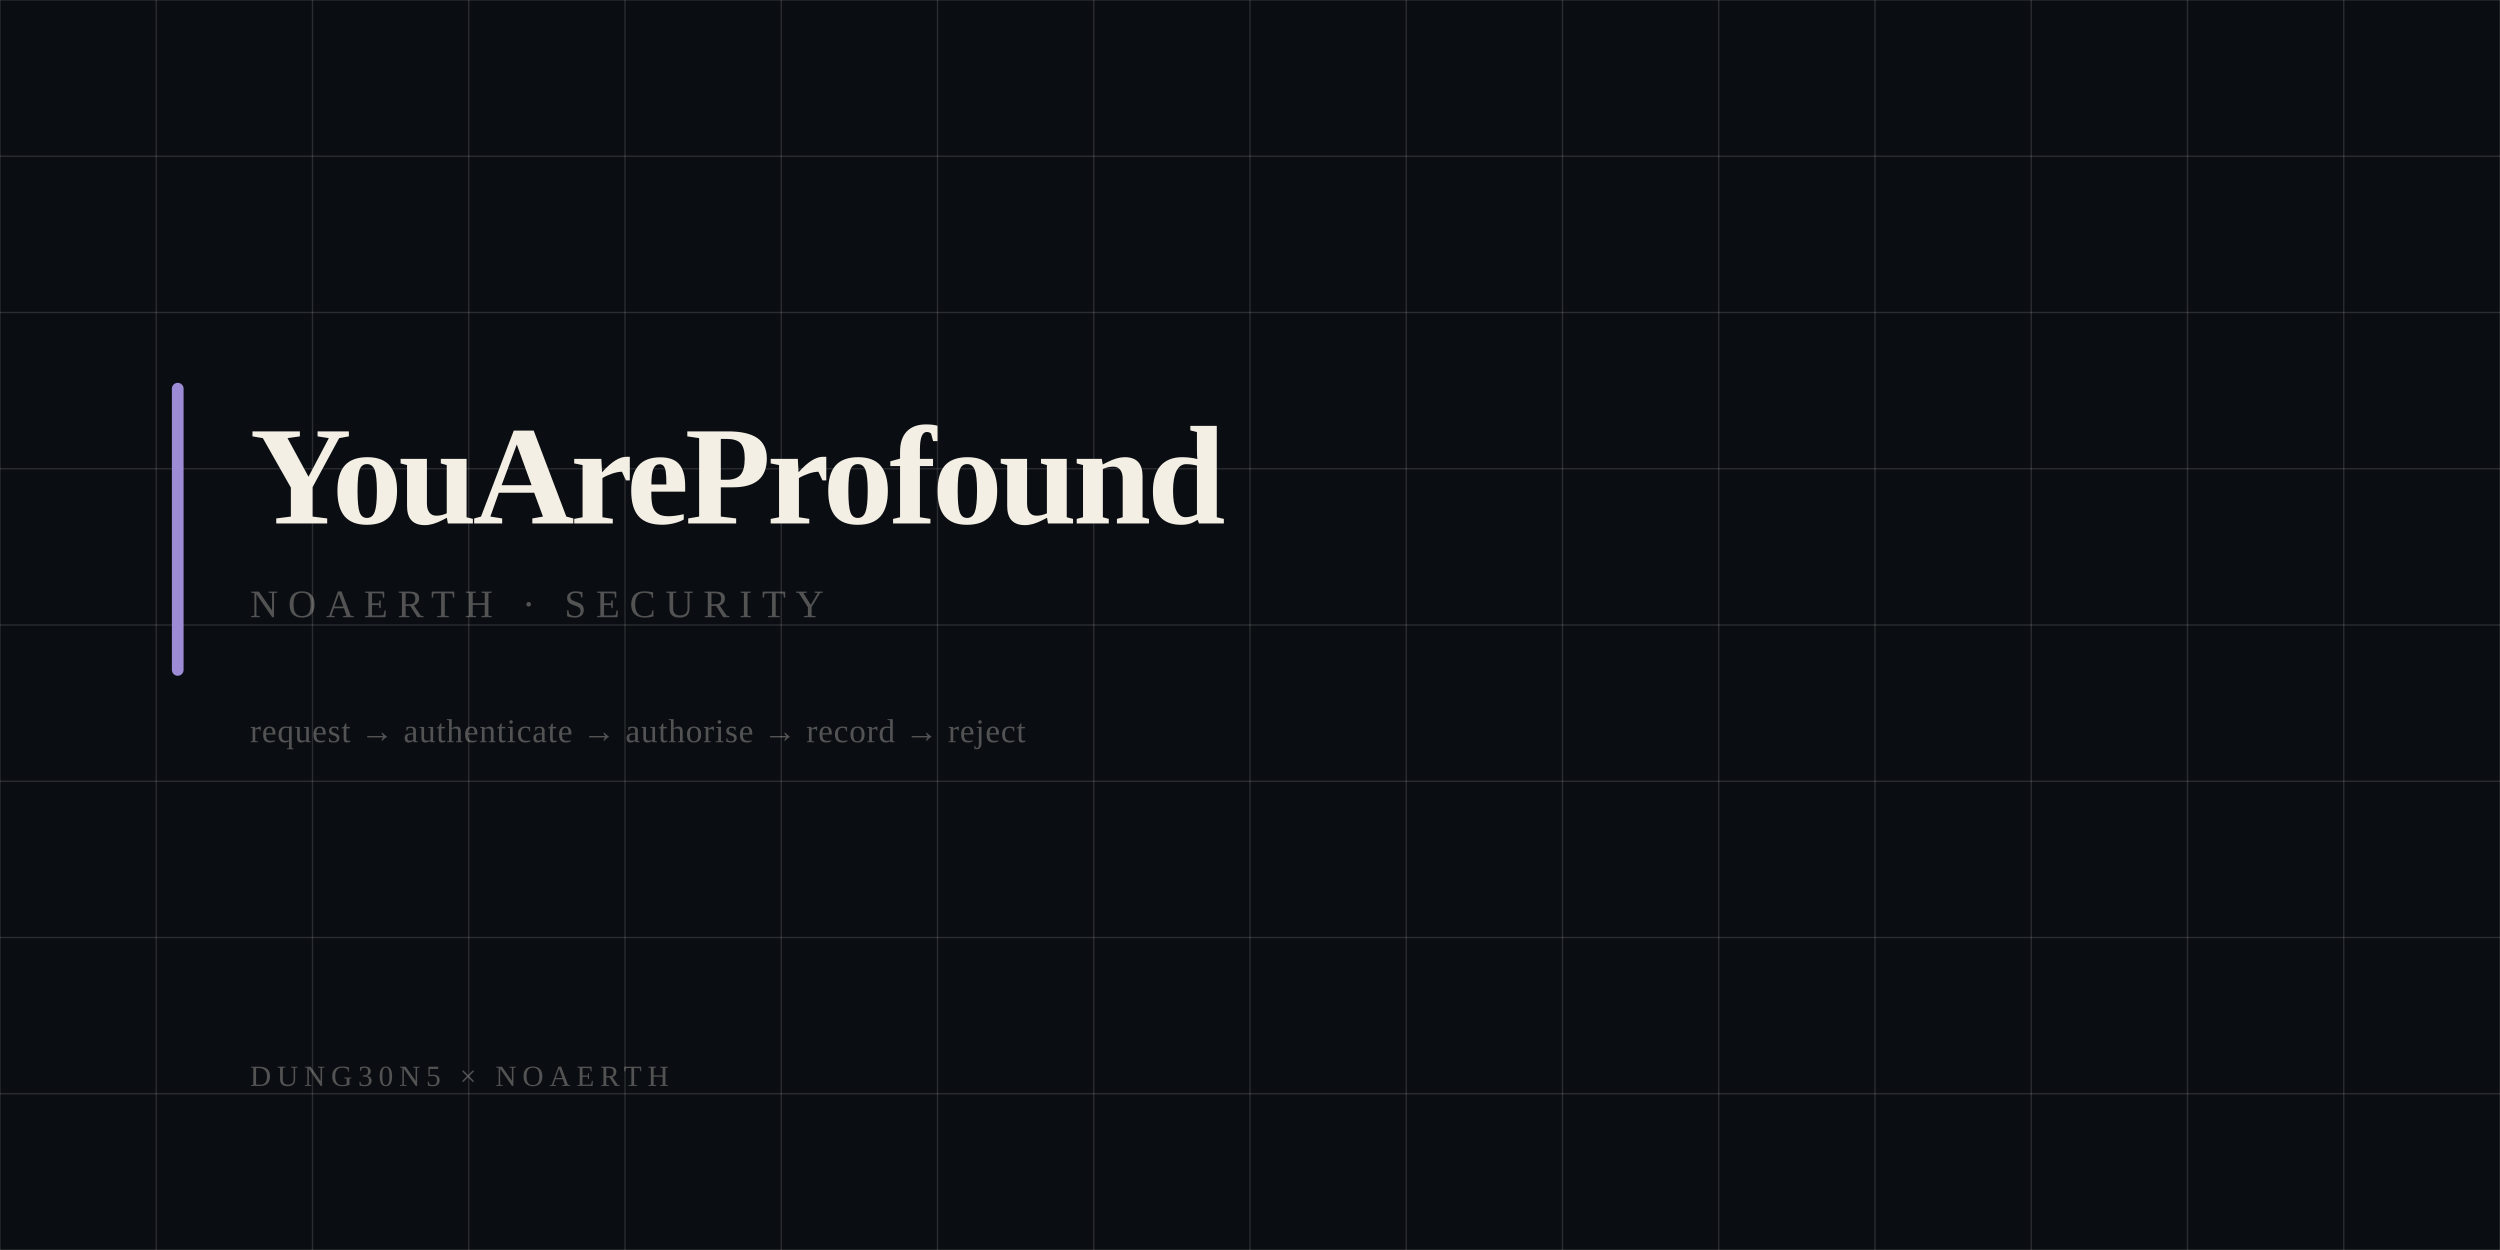
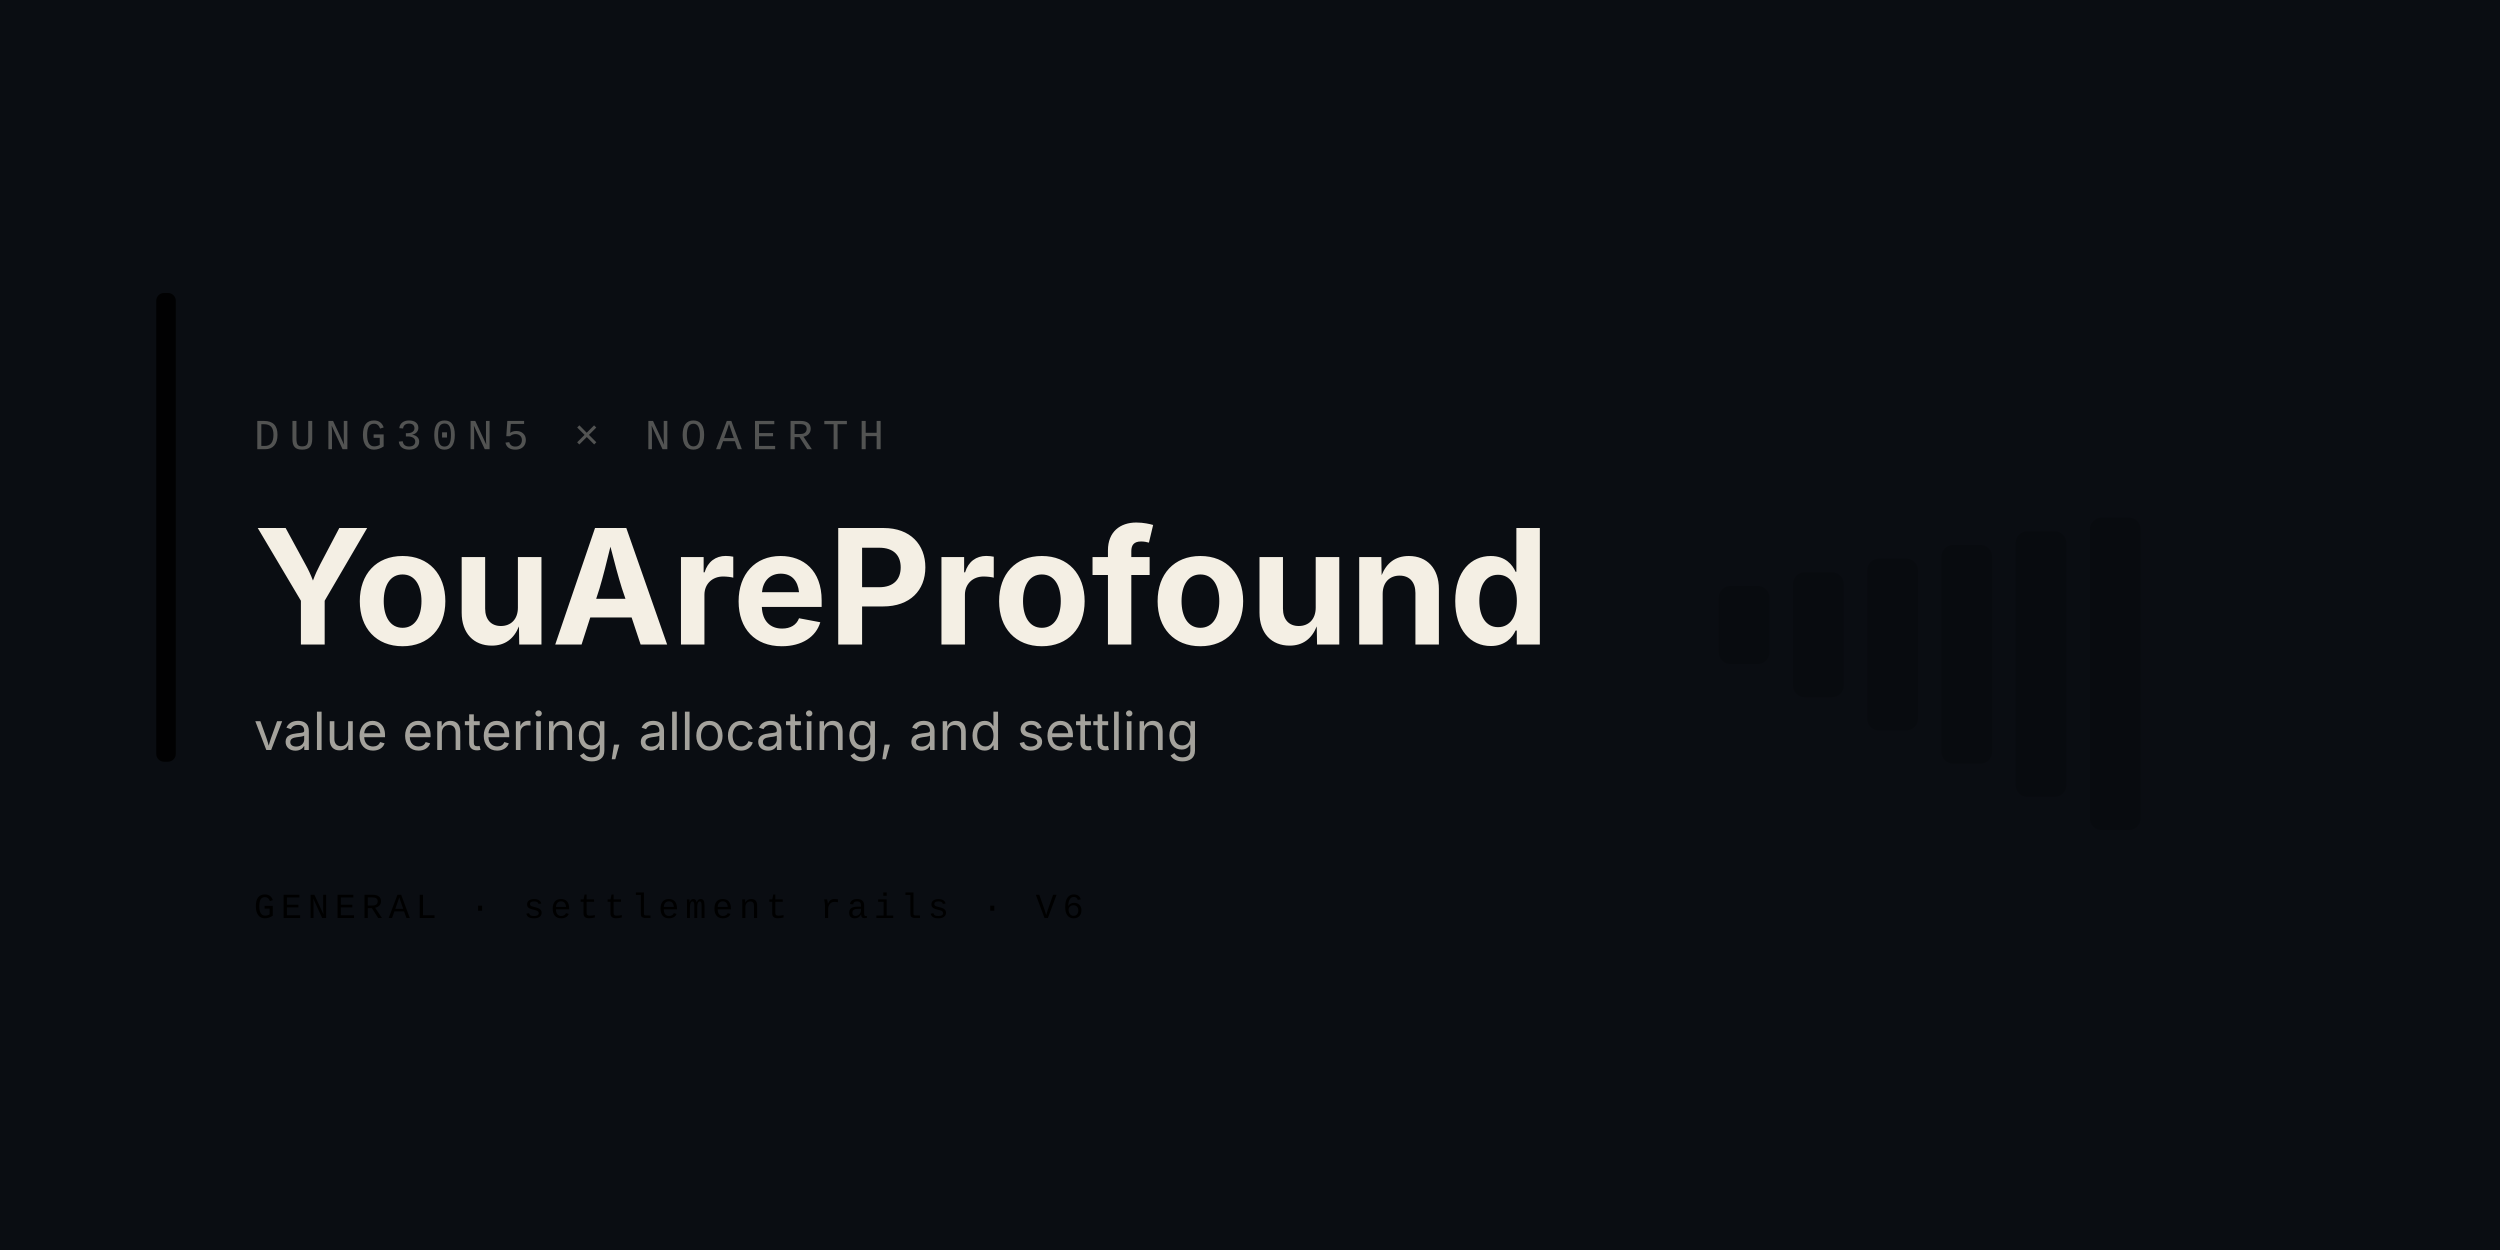
- <svg xmlns="http://www.w3.org/2000/svg" viewBox="0 0 1280 640" width="1280" height="640" role="img" aria-label="YouAreProfound — NOAERTH project card.">
+ <svg xmlns="http://www.w3.org/2000/svg" viewBox="0 0 1280 640" width="1280" height="640" role="img" aria-label="YouAreProfound project card">
  <rect width="1280" height="640" fill="#0a0d12" />
-   <line x1="0" y1="0" x2="0" y2="640" stroke="#f4efe424" stroke-width="0.7" />
-   <line x1="80" y1="0" x2="80" y2="640" stroke="#f4efe424" stroke-width="0.7" />
-   <line x1="160" y1="0" x2="160" y2="640" stroke="#f4efe424" stroke-width="0.7" />
-   <line x1="240" y1="0" x2="240" y2="640" stroke="#f4efe424" stroke-width="0.7" />
-   <line x1="320" y1="0" x2="320" y2="640" stroke="#f4efe424" stroke-width="0.7" />
-   <line x1="400" y1="0" x2="400" y2="640" stroke="#f4efe424" stroke-width="0.7" />
-   <line x1="480" y1="0" x2="480" y2="640" stroke="#f4efe424" stroke-width="0.7" />
-   <line x1="560" y1="0" x2="560" y2="640" stroke="#f4efe424" stroke-width="0.7" />
-   <line x1="640" y1="0" x2="640" y2="640" stroke="#f4efe424" stroke-width="0.7" />
-   <line x1="720" y1="0" x2="720" y2="640" stroke="#f4efe424" stroke-width="0.7" />
-   <line x1="800" y1="0" x2="800" y2="640" stroke="#f4efe424" stroke-width="0.7" />
-   <line x1="880" y1="0" x2="880" y2="640" stroke="#f4efe424" stroke-width="0.7" />
-   <line x1="960" y1="0" x2="960" y2="640" stroke="#f4efe424" stroke-width="0.7" />
-   <line x1="1040" y1="0" x2="1040" y2="640" stroke="#f4efe424" stroke-width="0.7" />
-   <line x1="1120" y1="0" x2="1120" y2="640" stroke="#f4efe424" stroke-width="0.7" />
-   <line x1="1200" y1="0" x2="1200" y2="640" stroke="#f4efe424" stroke-width="0.7" />
-   <line x1="1280" y1="0" x2="1280" y2="640" stroke="#f4efe424" stroke-width="0.7" />
-   <line x1="0" y1="0" x2="1280" y2="0" stroke="#f4efe424" stroke-width="0.7" />
-   <line x1="0" y1="80" x2="1280" y2="80" stroke="#f4efe424" stroke-width="0.7" />
-   <line x1="0" y1="160" x2="1280" y2="160" stroke="#f4efe424" stroke-width="0.7" />
-   <line x1="0" y1="240" x2="1280" y2="240" stroke="#f4efe424" stroke-width="0.7" />
-   <line x1="0" y1="320" x2="1280" y2="320" stroke="#f4efe424" stroke-width="0.7" />
-   <line x1="0" y1="400" x2="1280" y2="400" stroke="#f4efe424" stroke-width="0.7" />
-   <line x1="0" y1="480" x2="1280" y2="480" stroke="#f4efe424" stroke-width="0.7" />
-   <line x1="0" y1="560" x2="1280" y2="560" stroke="#f4efe424" stroke-width="0.7" />
-   <line x1="0" y1="640" x2="1280" y2="640" stroke="#f4efe424" stroke-width="0.7" />
-   <rect x="88" y="196" width="6" height="150" rx="3" fill="#9d8bd6" />
-   <text x="128" y="268" fill="#f4efe4" font-size="72" font-weight="680" letter-spacing="-2">YouAreProfound</text>
-   <text x="128" y="316" fill="#f4efe44f" font-size="20" letter-spacing="5">NOAERTH · SECURITY</text>
-   <text x="128" y="380" fill="#f4efe44f" font-size="17" letter-spacing="0.4">request → authenticate → authorise → record → reject</text>
-   <text x="128" y="556" fill="#f4efe44f" font-size="15" letter-spacing="3">DUNG30N5 × NOAERTH</text>
+   <rect x="880" y="300" width="26" height="40" rx="6" fill="amber" fill-opacity="0.16" stroke="amber" stroke-width="1.1" stroke-opacity="0.45" />
+   <rect x="918" y="293" width="26" height="64" rx="6" fill="amber" fill-opacity="0.16" stroke="amber" stroke-width="1.1" stroke-opacity="0.45" />
+   <rect x="956" y="286" width="26" height="88" rx="6" fill="amber" fill-opacity="0.16" stroke="amber" stroke-width="1.1" stroke-opacity="0.45" />
+   <rect x="994" y="279" width="26" height="112" rx="6" fill="amber" fill-opacity="0.16" stroke="amber" stroke-width="1.1" stroke-opacity="0.45" />
+   <rect x="1032" y="272" width="26" height="136" rx="6" fill="amber" fill-opacity="0.16" stroke="amber" stroke-width="1.1" stroke-opacity="0.45" />
+   <rect x="1070" y="265" width="26" height="160" rx="6" fill="amber" fill-opacity="0.16" stroke="amber" stroke-width="1.1" stroke-opacity="0.45" />
+   <rect x="80" y="150" width="10" height="240" rx="4" fill="amber" opacity="0.9" />
+   <text x="130" y="230" font-family="ui-monospace, SFMono-Regular, Menlo, Monaco, Consolas, 'Liberation Mono', monospace" font-size="22" letter-spacing="5" fill="#f4efe44f">DUNG30N5 × NOAERTH</text>
+   <text x="130" y="330" font-family="-apple-system, BlinkMacSystemFont, 'Segoe UI', Inter, Helvetica, Arial, sans-serif" font-size="82" font-weight="700" fill="#f4efe4">YouAreProfound</text>
+   <text x="130" y="384" font-family="-apple-system, BlinkMacSystemFont, 'Segoe UI', Inter, Helvetica, Arial, sans-serif" font-size="27" fill="#f4efe4a8">value entering, allocating, and settling</text>
+   <text x="130" y="470" font-family="ui-monospace, SFMono-Regular, Menlo, Monaco, Consolas, 'Liberation Mono', monospace" font-size="18" fill="amber" letter-spacing="3">GENERAL · settlement rails · V6</text>
</svg>
